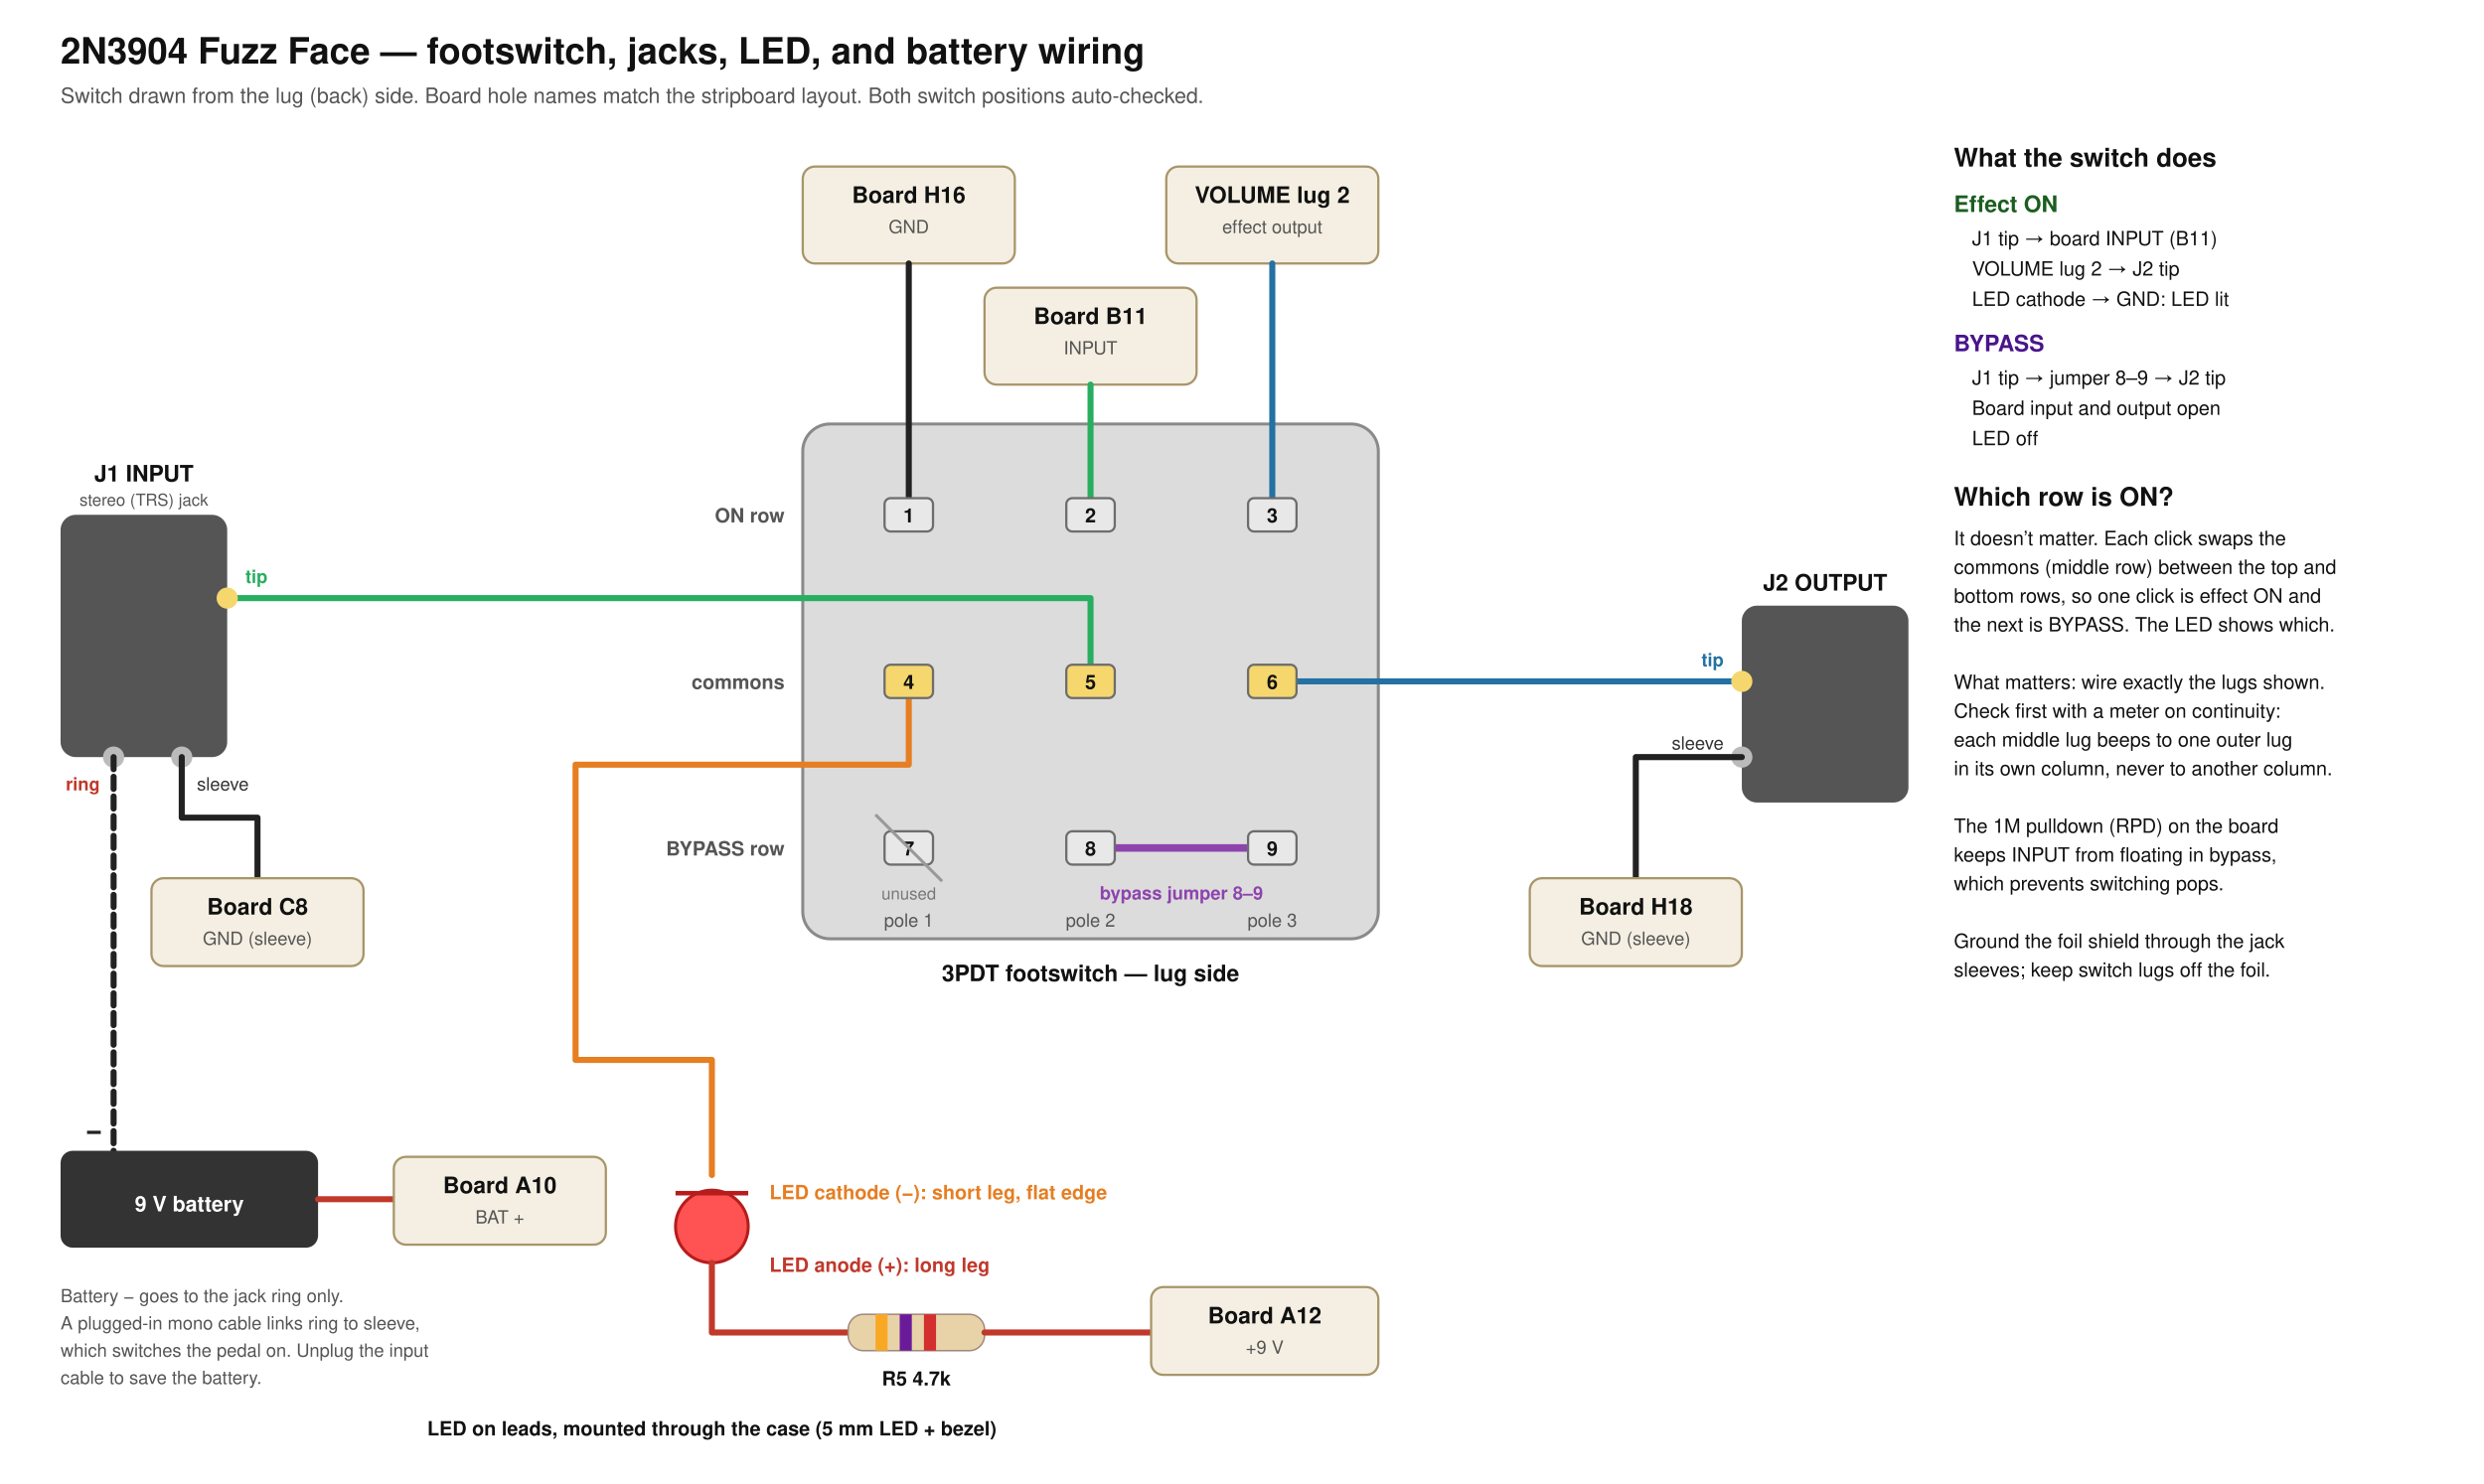
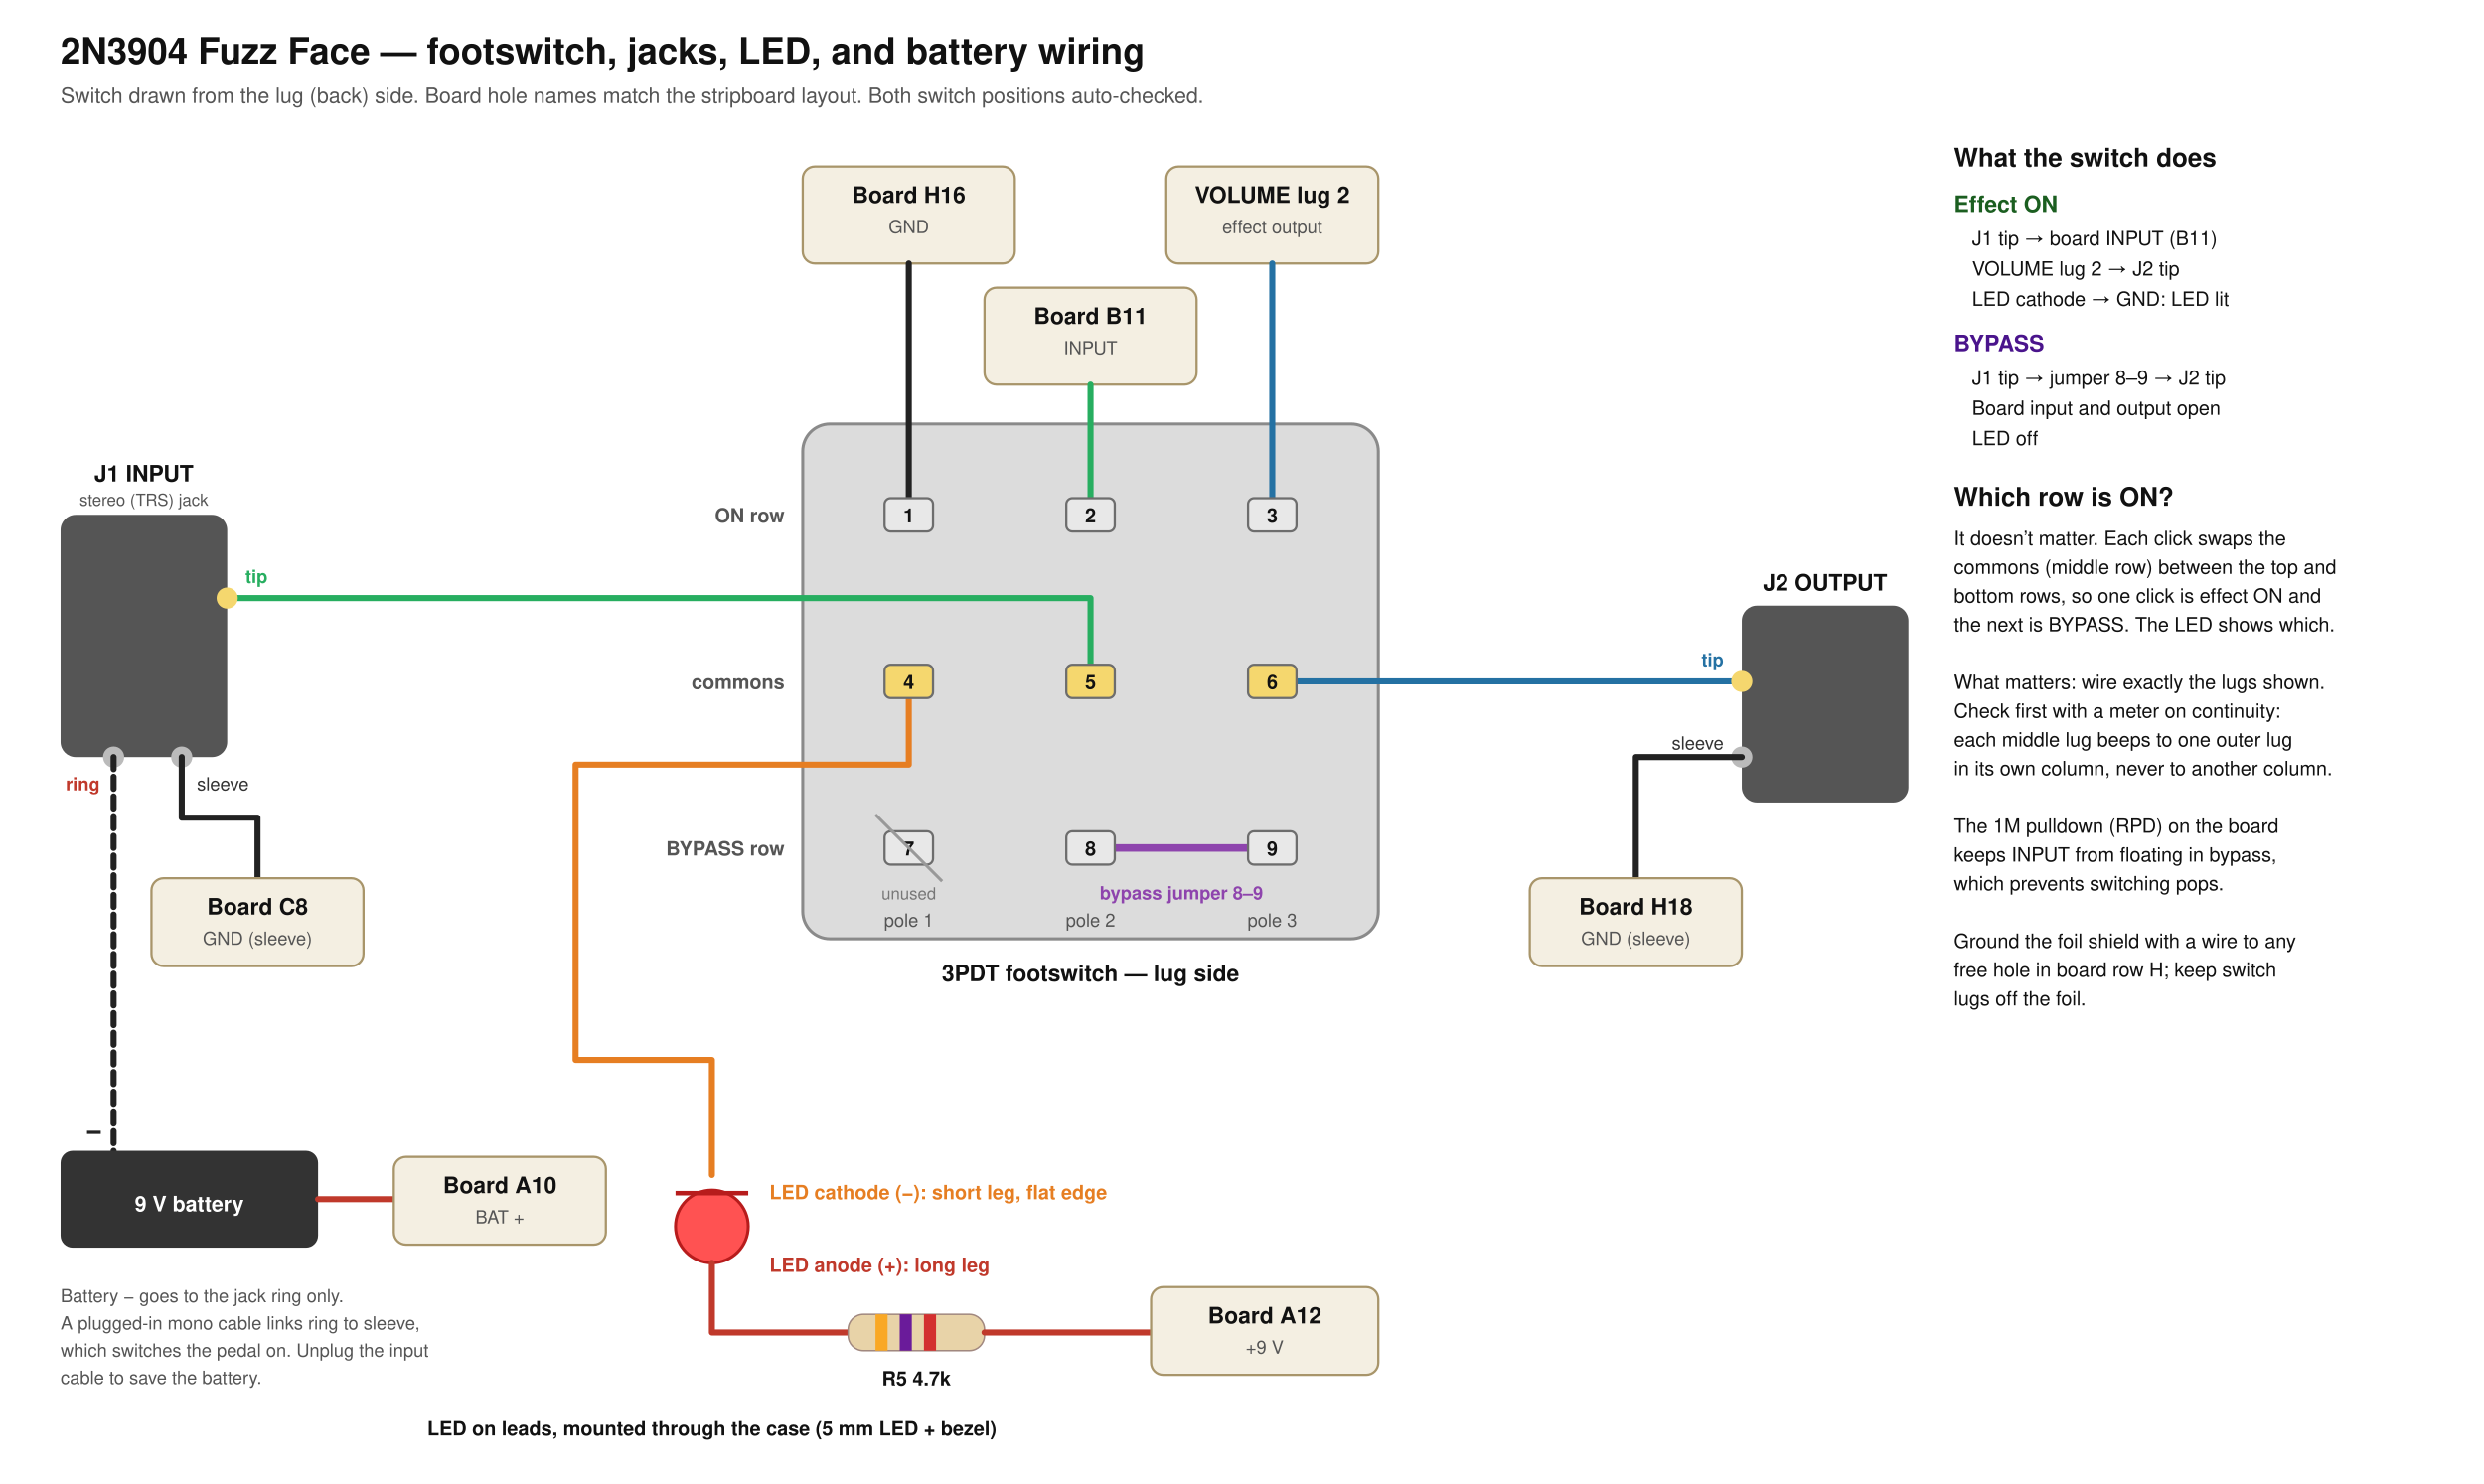
<svg xmlns="http://www.w3.org/2000/svg" width="1640" height="980" viewBox="0 0 1640 980">
  <rect width="100%" height="100%" fill="white" />
  <text x="40" y="42" font-size="24" text-anchor="start" fill="#111" font-weight="bold" font-family="Helvetica, Arial, sans-serif">2N3904 Fuzz Face — footswitch, jacks, LED, and battery wiring</text>
  <text x="40" y="68" font-size="14" text-anchor="start" fill="#555" font-weight="normal" font-family="Helvetica, Arial, sans-serif">Switch drawn from the lug (back) side. Board hole names match the stripboard layout. Both switch positions auto-checked.</text>
  <rect x="530" y="110" width="140" height="64" rx="8" fill="#f4efe2" stroke="#a8956a" stroke-width="1.5" />
  <text x="600.0" y="134" font-size="15" text-anchor="middle" fill="#111" font-weight="bold" font-family="Helvetica, Arial, sans-serif">Board H16</text>
  <text x="600.0" y="154" font-size="12" text-anchor="middle" fill="#555" font-weight="normal" font-family="Helvetica, Arial, sans-serif">GND</text>
  <rect x="650" y="190" width="140" height="64" rx="8" fill="#f4efe2" stroke="#a8956a" stroke-width="1.5" />
  <text x="720.0" y="214" font-size="15" text-anchor="middle" fill="#111" font-weight="bold" font-family="Helvetica, Arial, sans-serif">Board B11</text>
  <text x="720.0" y="234" font-size="12" text-anchor="middle" fill="#555" font-weight="normal" font-family="Helvetica, Arial, sans-serif">INPUT</text>
  <rect x="770" y="110" width="140" height="64" rx="8" fill="#f4efe2" stroke="#a8956a" stroke-width="1.5" />
  <text x="840.0" y="134" font-size="15" text-anchor="middle" fill="#111" font-weight="bold" font-family="Helvetica, Arial, sans-serif">VOLUME lug 2</text>
  <text x="840.0" y="154" font-size="12" text-anchor="middle" fill="#555" font-weight="normal" font-family="Helvetica, Arial, sans-serif">effect output</text>
  <rect x="530" y="280" width="380" height="340" rx="18" fill="#dcdcdc" stroke="#8a8a8a" stroke-width="2" />
  <text x="720" y="648" font-size="15" text-anchor="middle" fill="#111" font-weight="bold" font-family="Helvetica, Arial, sans-serif">3PDT footswitch — lug side</text>
  <text x="518" y="345" font-size="13" text-anchor="end" fill="#555" font-weight="bold" font-family="Helvetica, Arial, sans-serif">ON row</text>
  <text x="518" y="455" font-size="13" text-anchor="end" fill="#555" font-weight="bold" font-family="Helvetica, Arial, sans-serif">commons</text>
  <text x="518" y="565" font-size="13" text-anchor="end" fill="#555" font-weight="bold" font-family="Helvetica, Arial, sans-serif">BYPASS row</text>
  <text x="600" y="612" font-size="12" text-anchor="middle" fill="#555" font-weight="normal" font-family="Helvetica, Arial, sans-serif">pole 1</text>
  <text x="720" y="612" font-size="12" text-anchor="middle" fill="#555" font-weight="normal" font-family="Helvetica, Arial, sans-serif">pole 2</text>
  <text x="840" y="612" font-size="12" text-anchor="middle" fill="#555" font-weight="normal" font-family="Helvetica, Arial, sans-serif">pole 3</text>
  <polyline points="600,340 600,174" fill="none" stroke="#222" stroke-width="4" stroke-linejoin="round" stroke-linecap="round" />
  <polyline points="720,340 720,254" fill="none" stroke="#27ae60" stroke-width="4" stroke-linejoin="round" stroke-linecap="round" />
  <polyline points="840,340 840,174" fill="none" stroke="#2471a3" stroke-width="4" stroke-linejoin="round" stroke-linecap="round" />
  <polyline points="150,395 720,395 720,450" fill="none" stroke="#27ae60" stroke-width="4" stroke-linejoin="round" stroke-linecap="round" />
  <polyline points="840,450 1150,450" fill="none" stroke="#2471a3" stroke-width="4" stroke-linejoin="round" stroke-linecap="round" />
  <polyline points="720,560 840,560" fill="none" stroke="#8e44ad" stroke-width="5" stroke-linejoin="round" stroke-linecap="round" />
  <polyline points="600,450 600,505 380,505 380,700 470,700 470,776" fill="none" stroke="#e67e22" stroke-width="4" stroke-linejoin="round" stroke-linecap="round" />
  <rect x="584" y="329" width="32" height="22" rx="4" fill="#e8e8e8" stroke="#6d6d6d" stroke-width="1.5" />
  <text x="600" y="345" font-size="13" text-anchor="middle" fill="#111" font-weight="bold" font-family="Helvetica, Arial, sans-serif">1</text>
  <rect x="704" y="329" width="32" height="22" rx="4" fill="#e8e8e8" stroke="#6d6d6d" stroke-width="1.5" />
  <text x="720" y="345" font-size="13" text-anchor="middle" fill="#111" font-weight="bold" font-family="Helvetica, Arial, sans-serif">2</text>
  <rect x="824" y="329" width="32" height="22" rx="4" fill="#e8e8e8" stroke="#6d6d6d" stroke-width="1.5" />
  <text x="840" y="345" font-size="13" text-anchor="middle" fill="#111" font-weight="bold" font-family="Helvetica, Arial, sans-serif">3</text>
  <rect x="584" y="439" width="32" height="22" rx="4" fill="#f5d76e" stroke="#6d6d6d" stroke-width="1.5" />
  <text x="600" y="455" font-size="13" text-anchor="middle" fill="#111" font-weight="bold" font-family="Helvetica, Arial, sans-serif">4</text>
  <rect x="704" y="439" width="32" height="22" rx="4" fill="#f5d76e" stroke="#6d6d6d" stroke-width="1.5" />
  <text x="720" y="455" font-size="13" text-anchor="middle" fill="#111" font-weight="bold" font-family="Helvetica, Arial, sans-serif">5</text>
  <rect x="824" y="439" width="32" height="22" rx="4" fill="#f5d76e" stroke="#6d6d6d" stroke-width="1.5" />
  <text x="840" y="455" font-size="13" text-anchor="middle" fill="#111" font-weight="bold" font-family="Helvetica, Arial, sans-serif">6</text>
  <rect x="584" y="549" width="32" height="22" rx="4" fill="#e8e8e8" stroke="#6d6d6d" stroke-width="1.5" />
  <text x="600" y="565" font-size="13" text-anchor="middle" fill="#111" font-weight="bold" font-family="Helvetica, Arial, sans-serif">7</text>
  <rect x="704" y="549" width="32" height="22" rx="4" fill="#e8e8e8" stroke="#6d6d6d" stroke-width="1.5" />
  <text x="720" y="565" font-size="13" text-anchor="middle" fill="#111" font-weight="bold" font-family="Helvetica, Arial, sans-serif">8</text>
  <rect x="824" y="549" width="32" height="22" rx="4" fill="#e8e8e8" stroke="#6d6d6d" stroke-width="1.5" />
  <text x="840" y="565" font-size="13" text-anchor="middle" fill="#111" font-weight="bold" font-family="Helvetica, Arial, sans-serif">9</text>
  <line x1="578" y1="538" x2="622" y2="582" stroke="#999" stroke-width="2" />
  <text x="600" y="594" font-size="11" text-anchor="middle" fill="#777" font-weight="normal" font-family="Helvetica, Arial, sans-serif">unused</text>
  <text x="780" y="594" font-size="12" text-anchor="middle" fill="#8e44ad" font-weight="bold" font-family="Helvetica, Arial, sans-serif">bypass jumper 8–9</text>
  <rect x="40" y="340" width="110" height="160" rx="10" fill="#555" />
  <text x="95" y="318" font-size="15" text-anchor="middle" fill="#111" font-weight="bold" font-family="Helvetica, Arial, sans-serif">J1 INPUT</text>
  <text x="95" y="334" font-size="11" text-anchor="middle" fill="#555" font-weight="normal" font-family="Helvetica, Arial, sans-serif">stereo (TRS) jack</text>
  <circle cx="150" cy="395" r="7" fill="#f5d76e" />
  <text x="162" y="385" font-size="12" text-anchor="start" fill="#27ae60" font-weight="bold" font-family="Helvetica, Arial, sans-serif">tip</text>
  <circle cx="75" cy="500" r="7" fill="#bbb" />
  <text x="66" y="522" font-size="12" text-anchor="end" fill="#c0392b" font-weight="bold" font-family="Helvetica, Arial, sans-serif">ring</text>
  <circle cx="120" cy="500" r="7" fill="#bbb" />
  <text x="130" y="522" font-size="12" text-anchor="start" fill="#333" font-weight="normal" font-family="Helvetica, Arial, sans-serif">sleeve</text>
  <polyline points="120,500 120,540 170,540 170,580" fill="none" stroke="#222" stroke-width="4" stroke-linejoin="round" stroke-linecap="round" />
  <rect x="100" y="580" width="140" height="58" rx="8" fill="#f4efe2" stroke="#a8956a" stroke-width="1.5" />
  <text x="170.0" y="604" font-size="15" text-anchor="middle" fill="#111" font-weight="bold" font-family="Helvetica, Arial, sans-serif">Board C8</text>
  <text x="170.0" y="624" font-size="12" text-anchor="middle" fill="#555" font-weight="normal" font-family="Helvetica, Arial, sans-serif">GND (sleeve)</text>
  <polyline points="75,500 75,760" fill="none" stroke="#222" stroke-width="4" stroke-linejoin="round" stroke-linecap="round" stroke-dasharray="8 5" />
  <rect x="40" y="760" width="170" height="64" rx="8" fill="#333" />
  <text x="125" y="800" font-size="14" text-anchor="middle" fill="white" font-weight="bold" font-family="Helvetica, Arial, sans-serif">9 V battery</text>
  <text x="62" y="752" font-size="18" text-anchor="middle" fill="#222" font-weight="bold" font-family="Helvetica, Arial, sans-serif">−</text>
  <polyline points="210,792 260,792" fill="none" stroke="#c0392b" stroke-width="4" stroke-linejoin="round" stroke-linecap="round" />
  <rect x="260" y="764" width="140" height="58" rx="8" fill="#f4efe2" stroke="#a8956a" stroke-width="1.5" />
  <text x="330.0" y="788" font-size="15" text-anchor="middle" fill="#111" font-weight="bold" font-family="Helvetica, Arial, sans-serif">Board A10</text>
  <text x="330.0" y="808" font-size="12" text-anchor="middle" fill="#555" font-weight="normal" font-family="Helvetica, Arial, sans-serif">BAT +</text>
  <text x="40" y="860" font-size="12" text-anchor="start" fill="#555" font-weight="normal" font-family="Helvetica, Arial, sans-serif">Battery − goes to the jack ring only.</text>
  <text x="40" y="878" font-size="12" text-anchor="start" fill="#555" font-weight="normal" font-family="Helvetica, Arial, sans-serif">A plugged-in mono cable links ring to sleeve,</text>
  <text x="40" y="896" font-size="12" text-anchor="start" fill="#555" font-weight="normal" font-family="Helvetica, Arial, sans-serif">which switches the pedal on. Unplug the input</text>
  <text x="40" y="914" font-size="12" text-anchor="start" fill="#555" font-weight="normal" font-family="Helvetica, Arial, sans-serif">cable to save the battery.</text>
  <rect x="1150" y="400" width="110" height="130" rx="10" fill="#555" />
  <text x="1205" y="390" font-size="15" text-anchor="middle" fill="#111" font-weight="bold" font-family="Helvetica, Arial, sans-serif">J2 OUTPUT</text>
  <circle cx="1150" cy="450" r="7" fill="#f5d76e" />
  <text x="1138" y="440" font-size="12" text-anchor="end" fill="#2471a3" font-weight="bold" font-family="Helvetica, Arial, sans-serif">tip</text>
  <circle cx="1150" cy="500" r="7" fill="#bbb" />
  <polyline points="1150,500 1080,500 1080,580" fill="none" stroke="#222" stroke-width="4" stroke-linejoin="round" stroke-linecap="round" />
  <rect x="1010" y="580" width="140" height="58" rx="8" fill="#f4efe2" stroke="#a8956a" stroke-width="1.5" />
  <text x="1080.0" y="604" font-size="15" text-anchor="middle" fill="#111" font-weight="bold" font-family="Helvetica, Arial, sans-serif">Board H18</text>
  <text x="1080.0" y="624" font-size="12" text-anchor="middle" fill="#555" font-weight="normal" font-family="Helvetica, Arial, sans-serif">GND (sleeve)</text>
  <text x="1138" y="495" font-size="12" text-anchor="end" fill="#333" font-weight="normal" font-family="Helvetica, Arial, sans-serif">sleeve</text>
  <circle cx="470" cy="810" r="24" fill="#ff5252" stroke="#b71c1c" stroke-width="2" />
  <line x1="446" y1="788" x2="494" y2="788" stroke="#b71c1c" stroke-width="3" />
  <text x="508" y="792" font-size="13" text-anchor="start" fill="#e67e22" font-weight="bold" font-family="Helvetica, Arial, sans-serif">LED cathode (−): short leg, flat edge</text>
  <text x="508" y="840" font-size="13" text-anchor="start" fill="#c0392b" font-weight="bold" font-family="Helvetica, Arial, sans-serif">LED anode (+): long leg</text>
  <polyline points="470,834 470,880 560,880" fill="none" stroke="#c0392b" stroke-width="4" stroke-linejoin="round" stroke-linecap="round" />
  <rect x="560" y="868" width="90" height="24" rx="10" fill="#e8d3a8" stroke="#a1887f" />
  <rect x="578" y="868" width="8" height="24" fill="#f9a825" />
  <rect x="594" y="868" width="8" height="24" fill="#6a1b9a" />
  <rect x="610" y="868" width="8" height="24" fill="#d32f2f" />
  <text x="605" y="915" font-size="13" text-anchor="middle" fill="#111" font-weight="bold" font-family="Helvetica, Arial, sans-serif">R5 4.7k</text>
  <polyline points="650,880 760,880" fill="none" stroke="#c0392b" stroke-width="4" stroke-linejoin="round" stroke-linecap="round" />
  <rect x="760" y="850" width="150" height="58" rx="8" fill="#f4efe2" stroke="#a8956a" stroke-width="1.5" />
  <text x="835.0" y="874" font-size="15" text-anchor="middle" fill="#111" font-weight="bold" font-family="Helvetica, Arial, sans-serif">Board A12</text>
  <text x="835.0" y="894" font-size="12" text-anchor="middle" fill="#555" font-weight="normal" font-family="Helvetica, Arial, sans-serif">+9 V</text>
  <text x="470" y="948" font-size="13" text-anchor="middle" fill="#111" font-weight="bold" font-family="Helvetica, Arial, sans-serif">LED on leads, mounted through the case (5 mm LED + bezel)</text>
  <text x="1290" y="110" font-size="17" text-anchor="start" fill="#111" font-weight="bold" font-family="Helvetica, Arial, sans-serif">What the switch does</text>
  <text x="1290" y="140" font-size="15" text-anchor="start" fill="#1b5e20" font-weight="bold" font-family="Helvetica, Arial, sans-serif">Effect ON</text>
  <text x="1302" y="162" font-size="13" text-anchor="start" fill="#111" font-weight="normal" font-family="Helvetica, Arial, sans-serif">J1 tip → board INPUT (B11)</text>
  <text x="1302" y="182" font-size="13" text-anchor="start" fill="#111" font-weight="normal" font-family="Helvetica, Arial, sans-serif">VOLUME lug 2 → J2 tip</text>
  <text x="1302" y="202" font-size="13" text-anchor="start" fill="#111" font-weight="normal" font-family="Helvetica, Arial, sans-serif">LED cathode → GND: LED lit</text>
  <text x="1290" y="232" font-size="15" text-anchor="start" fill="#4a148c" font-weight="bold" font-family="Helvetica, Arial, sans-serif">BYPASS</text>
  <text x="1302" y="254" font-size="13" text-anchor="start" fill="#111" font-weight="normal" font-family="Helvetica, Arial, sans-serif">J1 tip → jumper 8–9 → J2 tip</text>
  <text x="1302" y="274" font-size="13" text-anchor="start" fill="#111" font-weight="normal" font-family="Helvetica, Arial, sans-serif">Board input and output open</text>
  <text x="1302" y="294" font-size="13" text-anchor="start" fill="#111" font-weight="normal" font-family="Helvetica, Arial, sans-serif">LED off</text>
  <text x="1290" y="334" font-size="17" text-anchor="start" fill="#111" font-weight="bold" font-family="Helvetica, Arial, sans-serif">Which row is ON?</text>
  <text x="1290" y="360" font-size="13" text-anchor="start" fill="#111" font-weight="normal" font-family="Helvetica, Arial, sans-serif">It doesn’t matter. Each click swaps the</text>
  <text x="1290" y="379" font-size="13" text-anchor="start" fill="#111" font-weight="normal" font-family="Helvetica, Arial, sans-serif">commons (middle row) between the top and</text>
  <text x="1290" y="398" font-size="13" text-anchor="start" fill="#111" font-weight="normal" font-family="Helvetica, Arial, sans-serif">bottom rows, so one click is effect ON and</text>
  <text x="1290" y="417" font-size="13" text-anchor="start" fill="#111" font-weight="normal" font-family="Helvetica, Arial, sans-serif">the next is BYPASS. The LED shows which.</text>
  <text x="1290" y="436" font-size="13" text-anchor="start" fill="#111" font-weight="normal" font-family="Helvetica, Arial, sans-serif" />
  <text x="1290" y="455" font-size="13" text-anchor="start" fill="#111" font-weight="normal" font-family="Helvetica, Arial, sans-serif">What matters: wire exactly the lugs shown.</text>
  <text x="1290" y="474" font-size="13" text-anchor="start" fill="#111" font-weight="normal" font-family="Helvetica, Arial, sans-serif">Check first with a meter on continuity:</text>
  <text x="1290" y="493" font-size="13" text-anchor="start" fill="#111" font-weight="normal" font-family="Helvetica, Arial, sans-serif">each middle lug beeps to one outer lug</text>
  <text x="1290" y="512" font-size="13" text-anchor="start" fill="#111" font-weight="normal" font-family="Helvetica, Arial, sans-serif">in its own column, never to another column.</text>
  <text x="1290" y="531" font-size="13" text-anchor="start" fill="#111" font-weight="normal" font-family="Helvetica, Arial, sans-serif" />
  <text x="1290" y="550" font-size="13" text-anchor="start" fill="#111" font-weight="normal" font-family="Helvetica, Arial, sans-serif">The 1M pulldown (RPD) on the board</text>
  <text x="1290" y="569" font-size="13" text-anchor="start" fill="#111" font-weight="normal" font-family="Helvetica, Arial, sans-serif">keeps INPUT from floating in bypass,</text>
  <text x="1290" y="588" font-size="13" text-anchor="start" fill="#111" font-weight="normal" font-family="Helvetica, Arial, sans-serif">which prevents switching pops.</text>
  <text x="1290" y="607" font-size="13" text-anchor="start" fill="#111" font-weight="normal" font-family="Helvetica, Arial, sans-serif" />
-   <text x="1290" y="626" font-size="13" text-anchor="start" fill="#111" font-weight="normal" font-family="Helvetica, Arial, sans-serif">Ground the foil shield through the jack</text>
-   <text x="1290" y="645" font-size="13" text-anchor="start" fill="#111" font-weight="normal" font-family="Helvetica, Arial, sans-serif">sleeves; keep switch lugs off the foil.</text>
+   <text x="1290" y="626" font-size="13" text-anchor="start" fill="#111" font-weight="normal" font-family="Helvetica, Arial, sans-serif">Ground the foil shield with a wire to any</text>
+   <text x="1290" y="645" font-size="13" text-anchor="start" fill="#111" font-weight="normal" font-family="Helvetica, Arial, sans-serif">free hole in board row H; keep switch</text>
+   <text x="1290" y="664" font-size="13" text-anchor="start" fill="#111" font-weight="normal" font-family="Helvetica, Arial, sans-serif">lugs off the foil.</text>
</svg>
